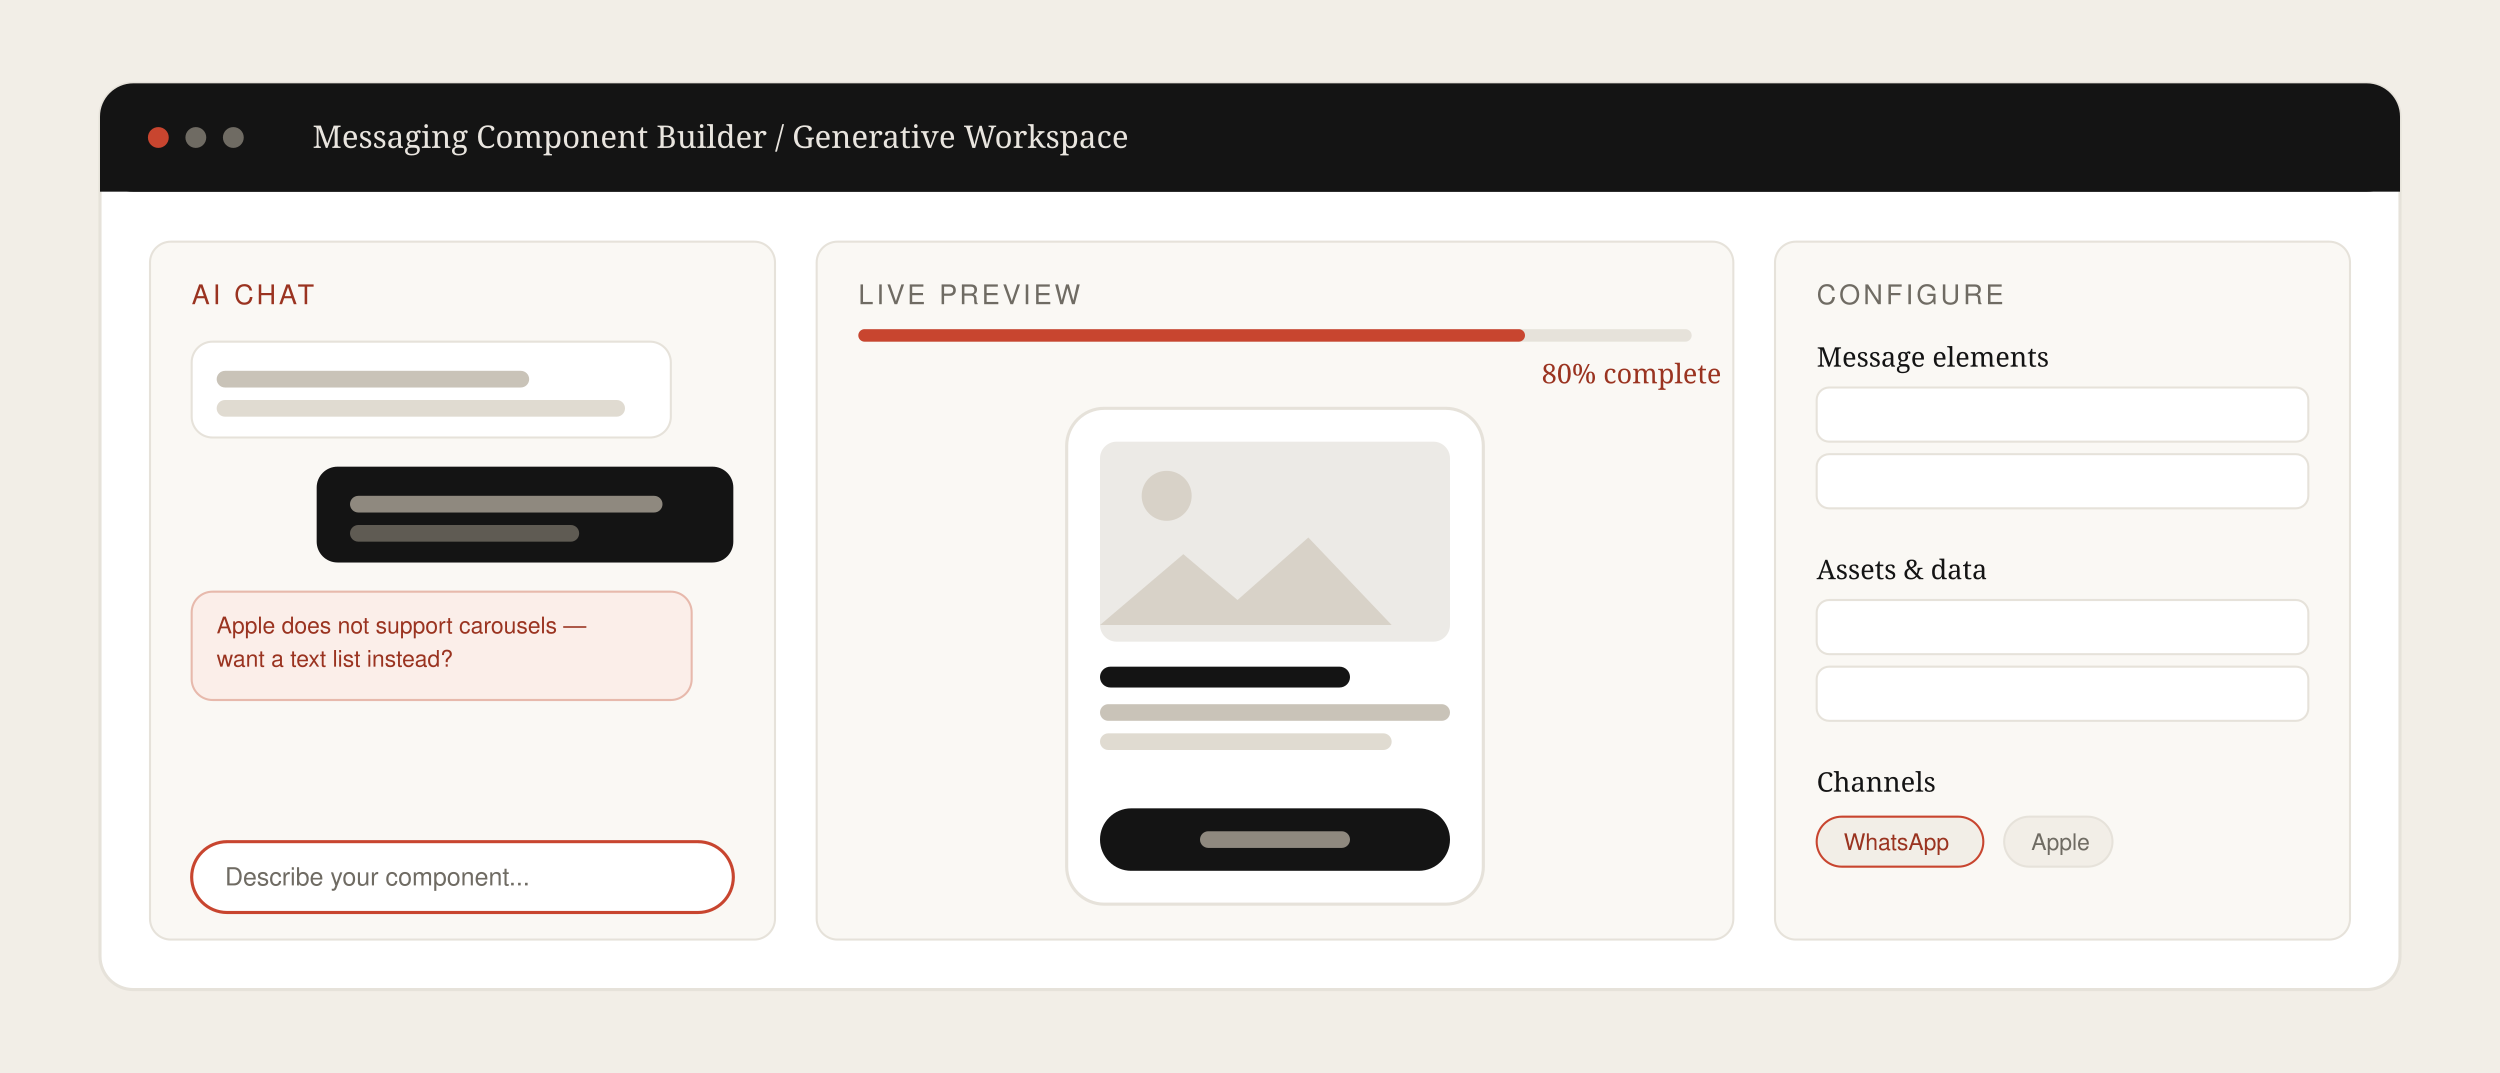
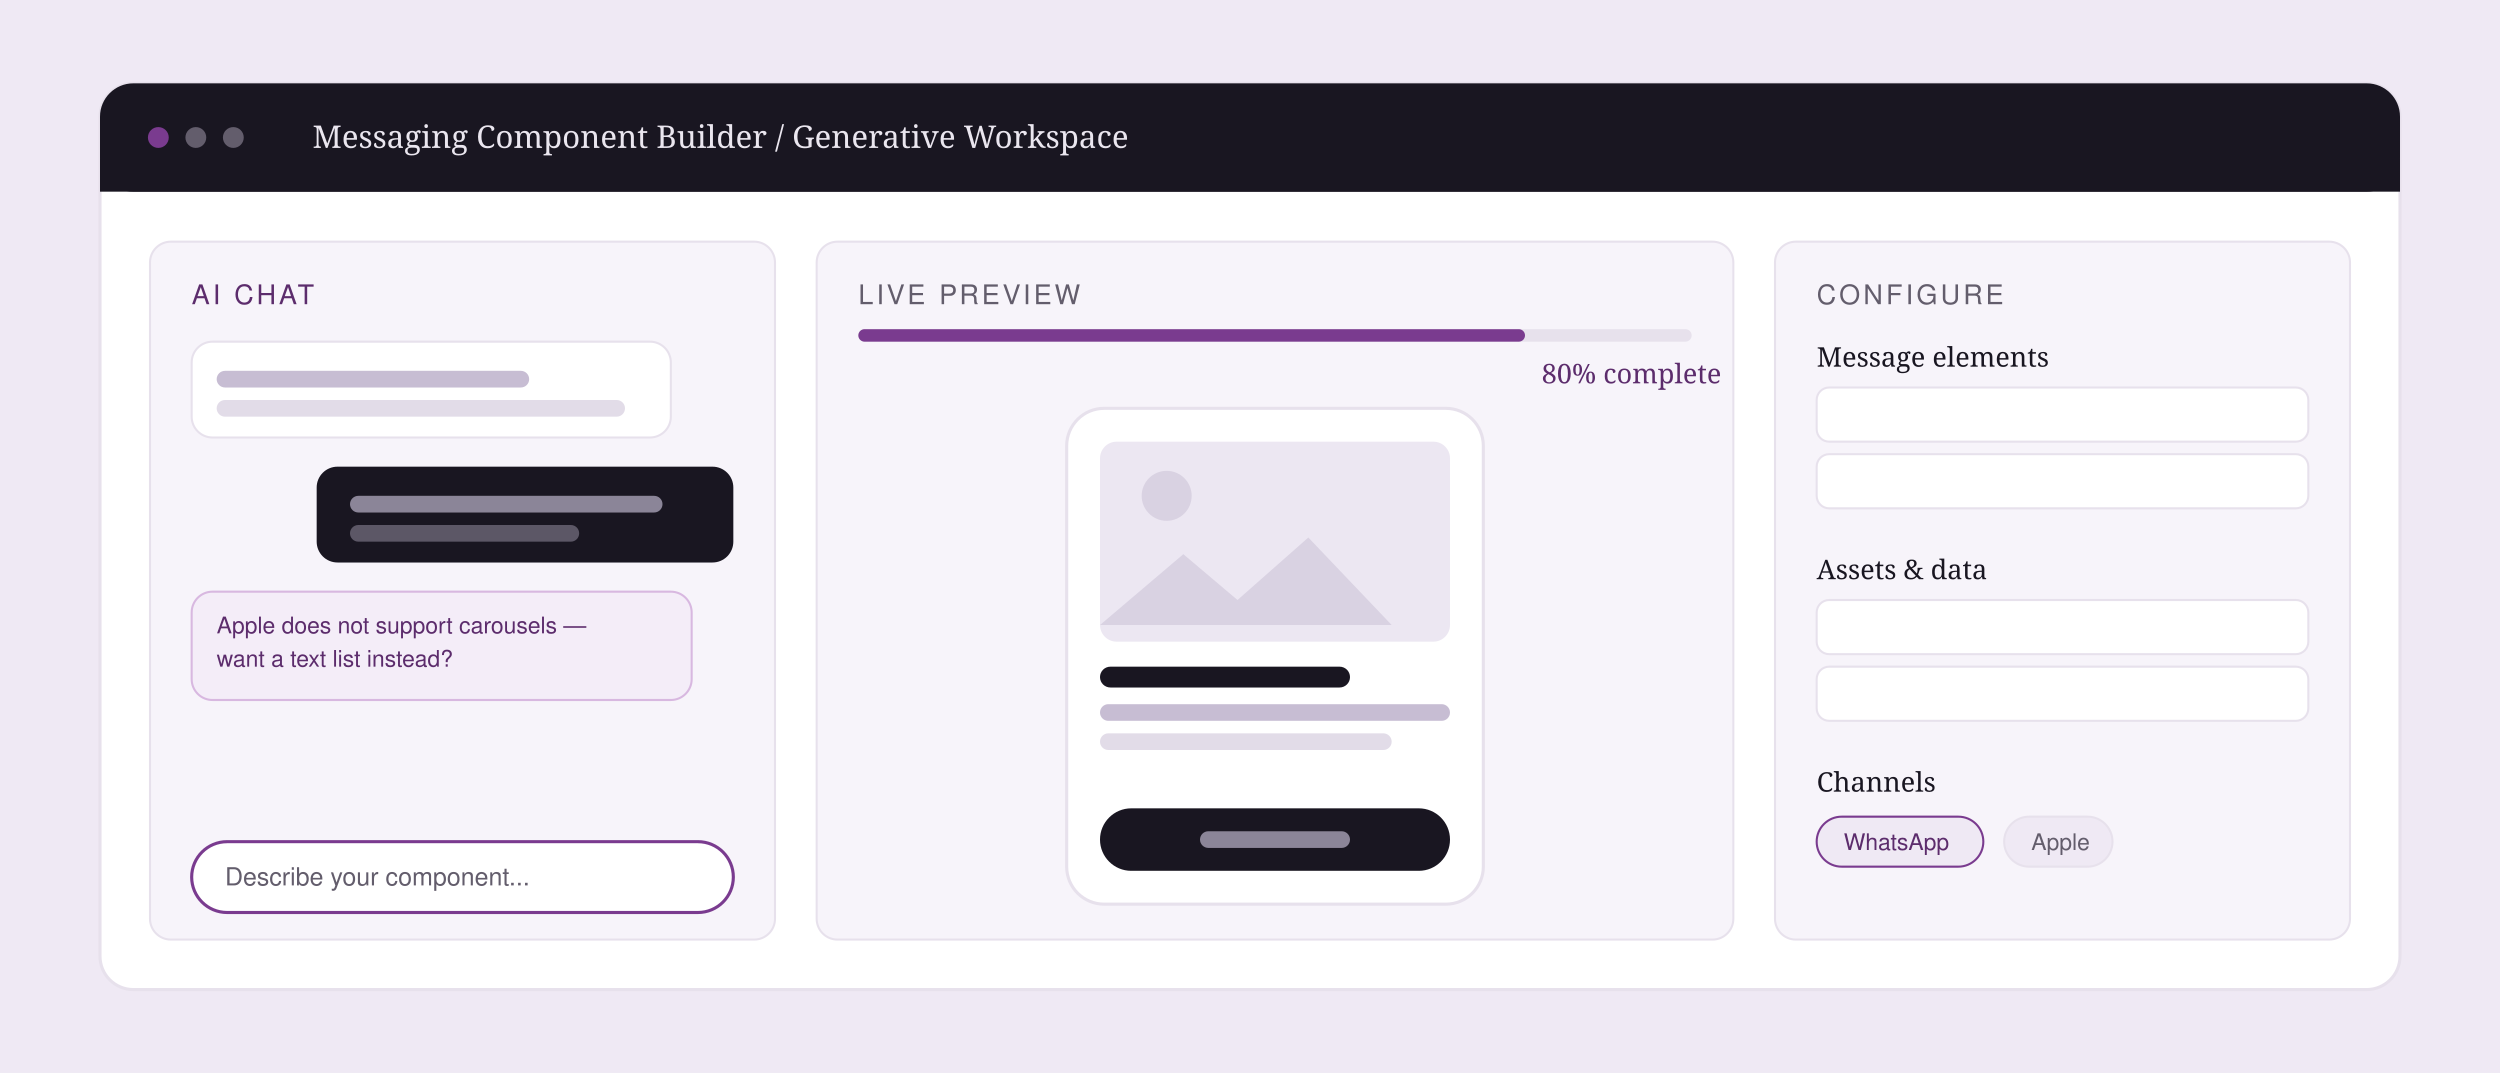
<svg xmlns="http://www.w3.org/2000/svg" width="1200" height="515" viewBox="0 0 1200 515" role="img" aria-label="Generative AI Workspace concept: AI chat, live preview, and configuration rail">
-   <rect width="1200" height="515" fill="#f2eee7" />
-   <rect x="48" y="40" width="1104" height="435" rx="16" fill="#ffffff" stroke="#e6e2da" stroke-width="1.5" />
-   <rect x="48" y="40" width="1104" height="52" rx="16" fill="#141414" />
-   <rect x="48" y="76" width="1104" height="16" fill="#141414" />
-   <circle cx="76" cy="66" r="5" fill="#c8452f" />
-   <circle cx="94" cy="66" r="5" fill="#6f6b63" />
-   <circle cx="112" cy="66" r="5" fill="#6f6b63" />
-   <text x="150" y="71" font-family="Georgia, serif" font-size="15" fill="#e9e5df">Messaging Component Builder / Generative Workspace</text>
-   <rect x="72" y="116" width="300" height="335" rx="10" fill="#faf8f4" stroke="#e6e2da" />
-   <text x="92" y="146" font-family="Helvetica, Arial, sans-serif" font-size="13" letter-spacing="1.5" fill="#9a3320">AI CHAT</text>
-   <rect x="92" y="164" width="230" height="46" rx="10" fill="#ffffff" stroke="#e6e2da" />
-   <rect x="104" y="178" width="150" height="8" rx="4" fill="#c9c3b8" />
-   <rect x="104" y="192" width="196" height="8" rx="4" fill="#e0dbd1" />
-   <rect x="152" y="224" width="200" height="46" rx="10" fill="#141414" />
-   <rect x="168" y="238" width="150" height="8" rx="4" fill="#8f897f" />
-   <rect x="168" y="252" width="110" height="8" rx="4" fill="#5f5b53" />
-   <rect x="92" y="284" width="240" height="52" rx="10" fill="#fbeee9" stroke="#e7b9ac" />
-   <text x="104" y="304" font-family="Helvetica, Arial, sans-serif" font-size="11" fill="#9a3320">Apple does not support carousels —</text>
-   <text x="104" y="320" font-family="Helvetica, Arial, sans-serif" font-size="11" fill="#9a3320">want a text list instead?</text>
-   <rect x="92" y="404" width="260" height="34" rx="17" fill="#ffffff" stroke="#c8452f" stroke-width="1.5" />
-   <text x="108" y="425" font-family="Helvetica, Arial, sans-serif" font-size="12" fill="#6f6b63">Describe your component...</text>
-   <rect x="392" y="116" width="440" height="335" rx="10" fill="#faf8f4" stroke="#e6e2da" />
-   <text x="412" y="146" font-family="Helvetica, Arial, sans-serif" font-size="13" letter-spacing="1.5" fill="#6f6b63">LIVE PREVIEW</text>
-   <rect x="412" y="158" width="400" height="6" rx="3" fill="#e6e2da" />
-   <rect x="412" y="158" width="320" height="6" rx="3" fill="#c8452f" />
-   <text x="740" y="184" font-family="Georgia, serif" font-size="13" fill="#9a3320">80% complete</text>
-   <rect x="512" y="196" width="200" height="238" rx="18" fill="#ffffff" stroke="#e6e2da" stroke-width="1.5" />
-   <rect x="528" y="212" width="168" height="96" rx="8" fill="#eceae6" />
-   <path d="M528 300 l40 -34 26 22 34 -30 40 42 z" fill="#d8d2c8" />
-   <circle cx="560" cy="238" r="12" fill="#d8d2c8" />
-   <rect x="528" y="320" width="120" height="10" rx="5" fill="#141414" />
-   <rect x="528" y="338" width="168" height="8" rx="4" fill="#c9c3b8" />
-   <rect x="528" y="352" width="140" height="8" rx="4" fill="#e0dbd1" />
-   <rect x="528" y="388" width="168" height="30" rx="15" fill="#141414" />
-   <rect x="576" y="399" width="72" height="8" rx="4" fill="#8f897f" />
-   <rect x="852" y="116" width="276" height="335" rx="10" fill="#faf8f4" stroke="#e6e2da" />
-   <text x="872" y="146" font-family="Helvetica, Arial, sans-serif" font-size="13" letter-spacing="1.5" fill="#6f6b63">CONFIGURE</text>
-   <text x="872" y="176" font-family="Georgia, serif" font-size="13" fill="#141414">Message elements</text>
-   <rect x="872" y="186" width="236" height="26" rx="6" fill="#ffffff" stroke="#e6e2da" />
-   <rect x="872" y="218" width="236" height="26" rx="6" fill="#ffffff" stroke="#e6e2da" />
-   <text x="872" y="278" font-family="Georgia, serif" font-size="13" fill="#141414">Assets &amp; data</text>
-   <rect x="872" y="288" width="236" height="26" rx="6" fill="#ffffff" stroke="#e6e2da" />
-   <rect x="872" y="320" width="236" height="26" rx="6" fill="#ffffff" stroke="#e6e2da" />
-   <text x="872" y="380" font-family="Georgia, serif" font-size="13" fill="#141414">Channels</text>
-   <rect x="872" y="392" width="80" height="24" rx="12" fill="#f2eee7" stroke="#c8452f" />
-   <text x="885" y="408" font-family="Helvetica, Arial, sans-serif" font-size="11" fill="#9a3320">WhatsApp</text>
-   <rect x="962" y="392" width="52" height="24" rx="12" fill="#f2eee7" stroke="#e6e2da" />
-   <text x="975" y="408" font-family="Helvetica, Arial, sans-serif" font-size="11" fill="#6f6b63">Apple</text>
+   <rect width="1200" height="515" fill="#efe9f4" />
+   <rect x="48" y="40" width="1104" height="435" rx="16" fill="#ffffff" stroke="#e7e1ec" stroke-width="1.5" />
+   <rect x="48" y="40" width="1104" height="52" rx="16" fill="#191621" />
+   <rect x="48" y="76" width="1104" height="16" fill="#191621" />
+   <circle cx="76" cy="66" r="5" fill="#7a3b8f" />
+   <circle cx="94" cy="66" r="5" fill="#635d6c" />
+   <circle cx="112" cy="66" r="5" fill="#635d6c" />
+   <text x="150" y="71" font-family="Georgia, serif" font-size="15" fill="#eae6ef">Messaging Component Builder / Generative Workspace</text>
+   <rect x="72" y="116" width="300" height="335" rx="10" fill="#f7f4fa" stroke="#e7e1ec" />
+   <text x="92" y="146" font-family="Helvetica, Arial, sans-serif" font-size="13" letter-spacing="1.5" fill="#5c2c6c">AI CHAT</text>
+   <rect x="92" y="164" width="230" height="46" rx="10" fill="#ffffff" stroke="#e7e1ec" />
+   <rect x="104" y="178" width="150" height="8" rx="4" fill="#c7bdd3" />
+   <rect x="104" y="192" width="196" height="8" rx="4" fill="#e2dce8" />
+   <rect x="152" y="224" width="200" height="46" rx="10" fill="#191621" />
+   <rect x="168" y="238" width="150" height="8" rx="4" fill="#8b8598" />
+   <rect x="168" y="252" width="110" height="8" rx="4" fill="#5c5766" />
+   <rect x="92" y="284" width="240" height="52" rx="10" fill="#f4edf8" stroke="#d8b8e0" />
+   <text x="104" y="304" font-family="Helvetica, Arial, sans-serif" font-size="11" fill="#5c2c6c">Apple does not support carousels —</text>
+   <text x="104" y="320" font-family="Helvetica, Arial, sans-serif" font-size="11" fill="#5c2c6c">want a text list instead?</text>
+   <rect x="92" y="404" width="260" height="34" rx="17" fill="#ffffff" stroke="#7a3b8f" stroke-width="1.5" />
+   <text x="108" y="425" font-family="Helvetica, Arial, sans-serif" font-size="12" fill="#635d6c">Describe your component...</text>
+   <rect x="392" y="116" width="440" height="335" rx="10" fill="#f7f4fa" stroke="#e7e1ec" />
+   <text x="412" y="146" font-family="Helvetica, Arial, sans-serif" font-size="13" letter-spacing="1.5" fill="#635d6c">LIVE PREVIEW</text>
+   <rect x="412" y="158" width="400" height="6" rx="3" fill="#e7e1ec" />
+   <rect x="412" y="158" width="320" height="6" rx="3" fill="#7a3b8f" />
+   <text x="740" y="184" font-family="Georgia, serif" font-size="13" fill="#5c2c6c">80% complete</text>
+   <rect x="512" y="196" width="200" height="238" rx="18" fill="#ffffff" stroke="#e7e1ec" stroke-width="1.5" />
+   <rect x="528" y="212" width="168" height="96" rx="8" fill="#ece7f2" />
+   <path d="M528 300 l40 -34 26 22 34 -30 40 42 z" fill="#d9d2e2" />
+   <circle cx="560" cy="238" r="12" fill="#d9d2e2" />
+   <rect x="528" y="320" width="120" height="10" rx="5" fill="#191621" />
+   <rect x="528" y="338" width="168" height="8" rx="4" fill="#c7bdd3" />
+   <rect x="528" y="352" width="140" height="8" rx="4" fill="#e2dce8" />
+   <rect x="528" y="388" width="168" height="30" rx="15" fill="#191621" />
+   <rect x="576" y="399" width="72" height="8" rx="4" fill="#8b8598" />
+   <rect x="852" y="116" width="276" height="335" rx="10" fill="#f7f4fa" stroke="#e7e1ec" />
+   <text x="872" y="146" font-family="Helvetica, Arial, sans-serif" font-size="13" letter-spacing="1.5" fill="#635d6c">CONFIGURE</text>
+   <text x="872" y="176" font-family="Georgia, serif" font-size="13" fill="#191621">Message elements</text>
+   <rect x="872" y="186" width="236" height="26" rx="6" fill="#ffffff" stroke="#e7e1ec" />
+   <rect x="872" y="218" width="236" height="26" rx="6" fill="#ffffff" stroke="#e7e1ec" />
+   <text x="872" y="278" font-family="Georgia, serif" font-size="13" fill="#191621">Assets &amp; data</text>
+   <rect x="872" y="288" width="236" height="26" rx="6" fill="#ffffff" stroke="#e7e1ec" />
+   <rect x="872" y="320" width="236" height="26" rx="6" fill="#ffffff" stroke="#e7e1ec" />
+   <text x="872" y="380" font-family="Georgia, serif" font-size="13" fill="#191621">Channels</text>
+   <rect x="872" y="392" width="80" height="24" rx="12" fill="#efe9f4" stroke="#7a3b8f" />
+   <text x="885" y="408" font-family="Helvetica, Arial, sans-serif" font-size="11" fill="#5c2c6c">WhatsApp</text>
+   <rect x="962" y="392" width="52" height="24" rx="12" fill="#efe9f4" stroke="#e7e1ec" />
+   <text x="975" y="408" font-family="Helvetica, Arial, sans-serif" font-size="11" fill="#635d6c">Apple</text>
</svg>
